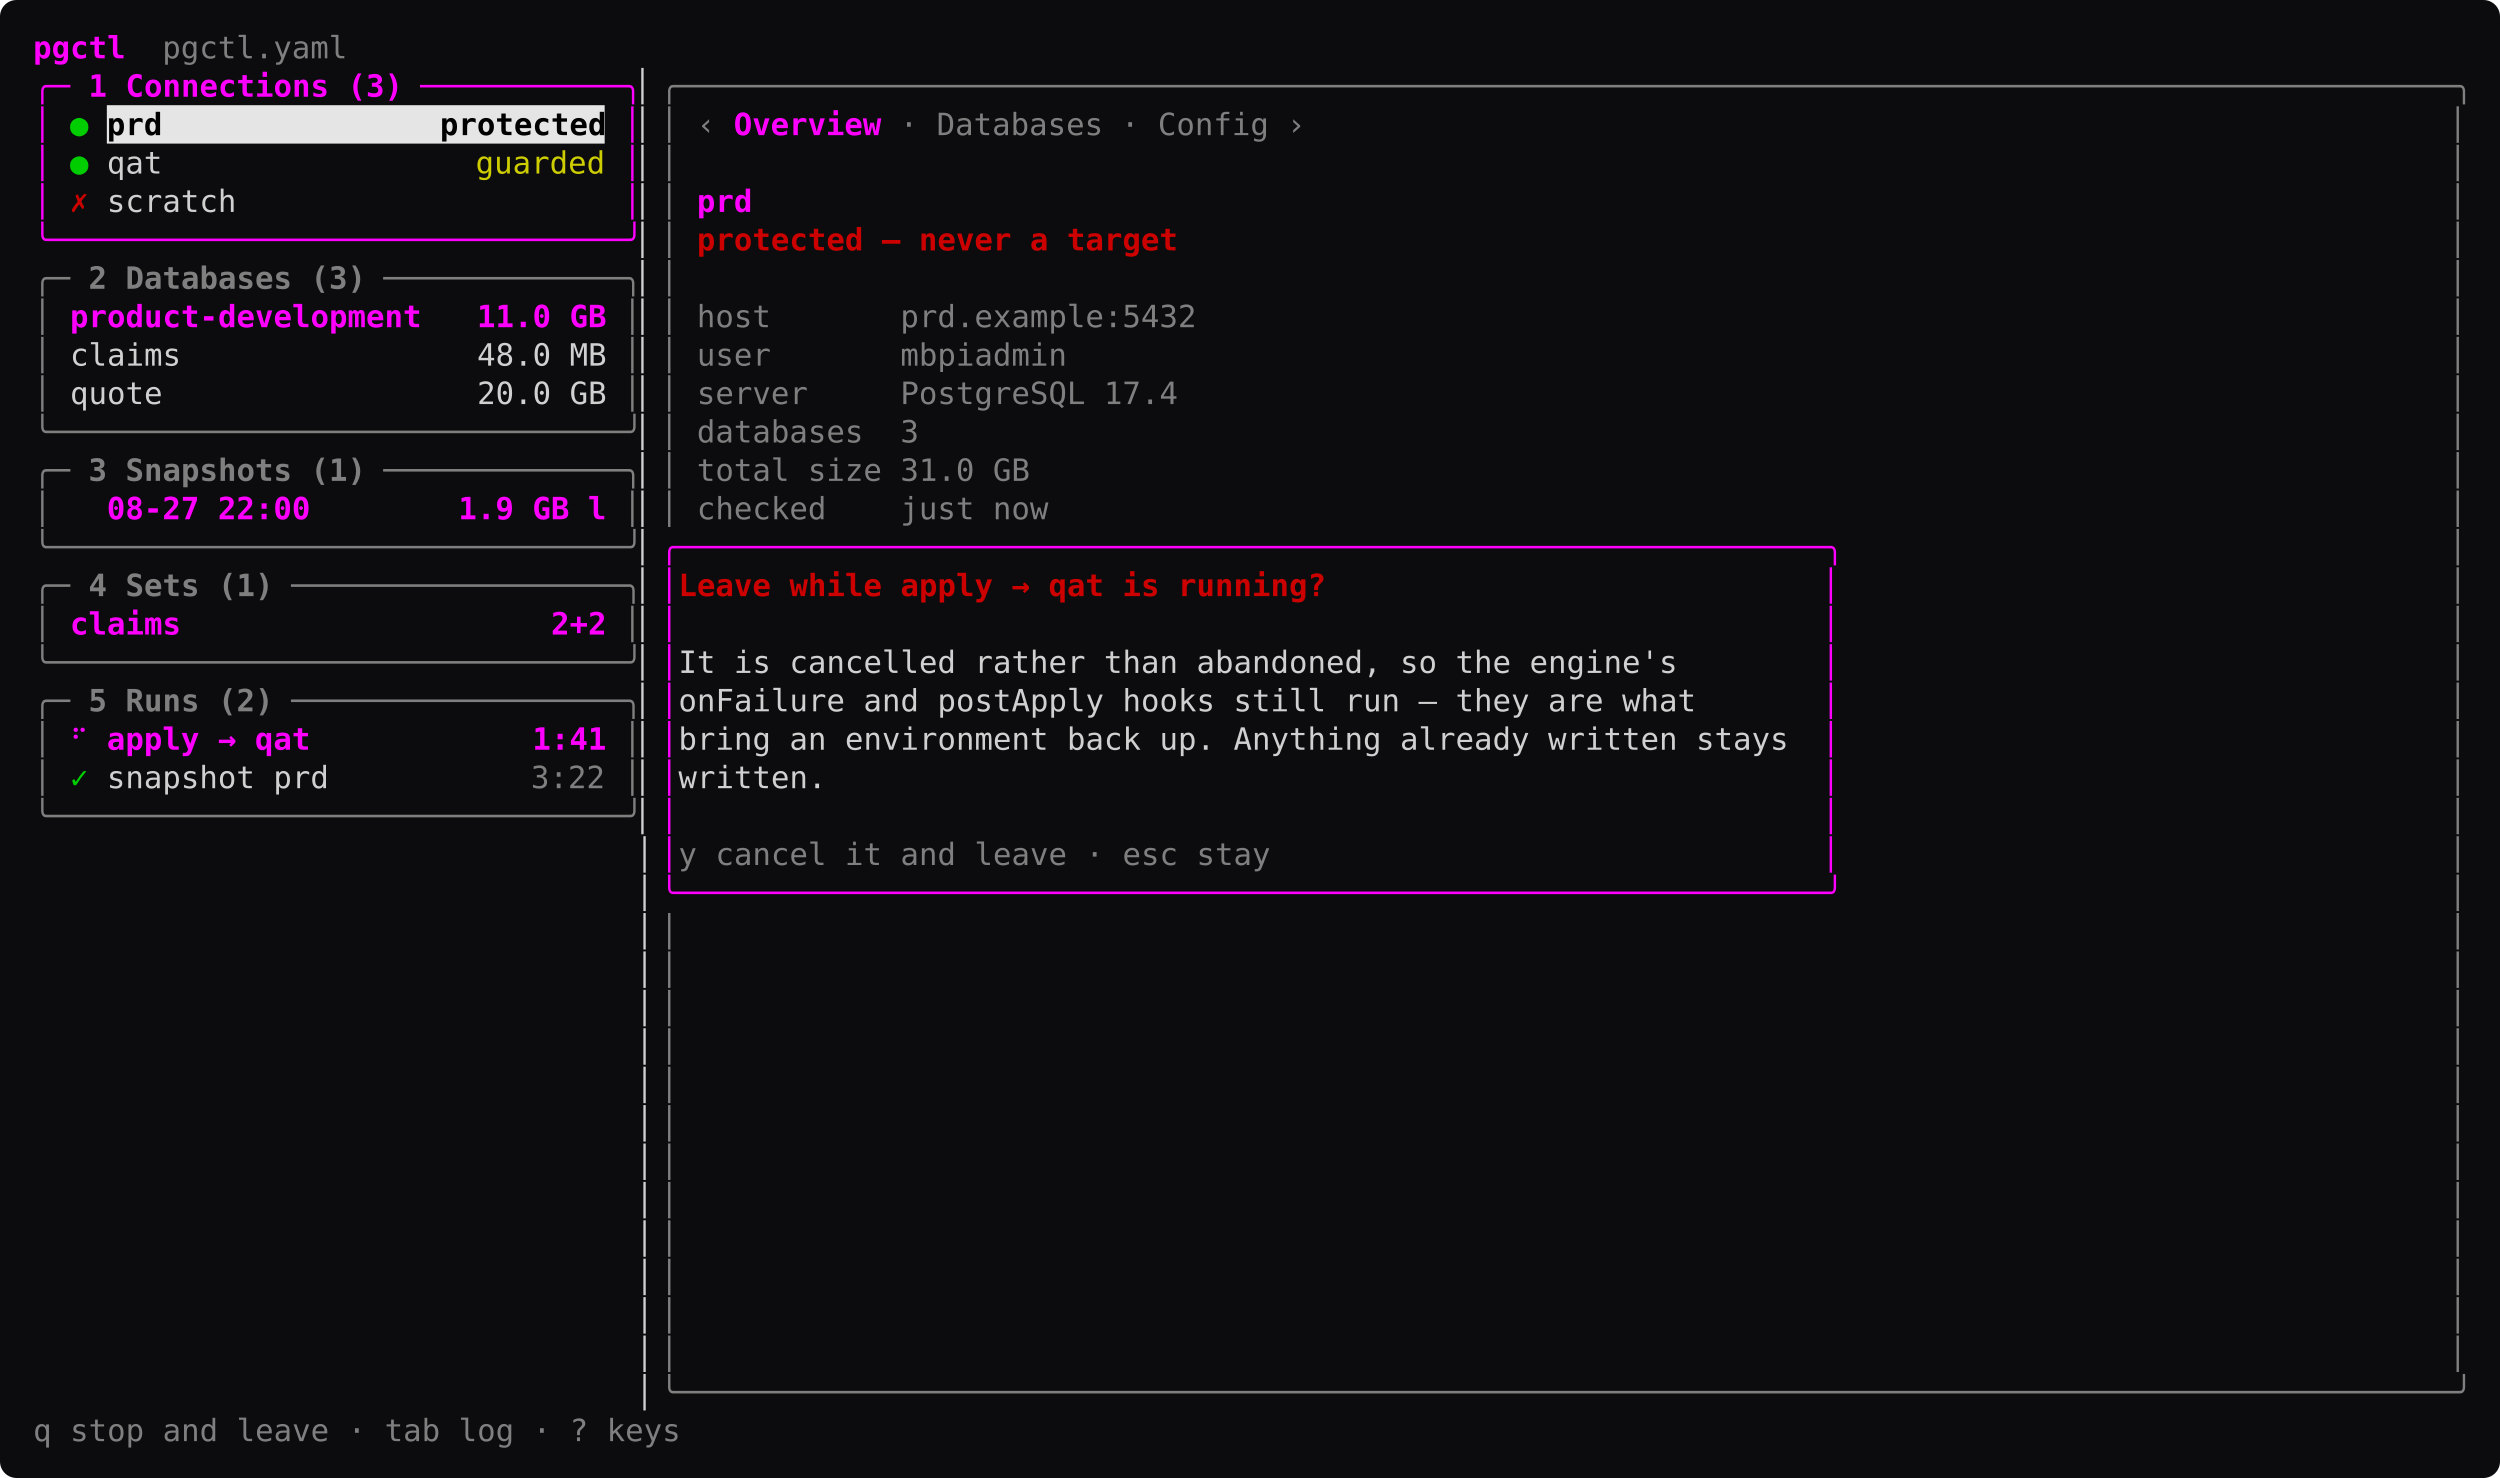
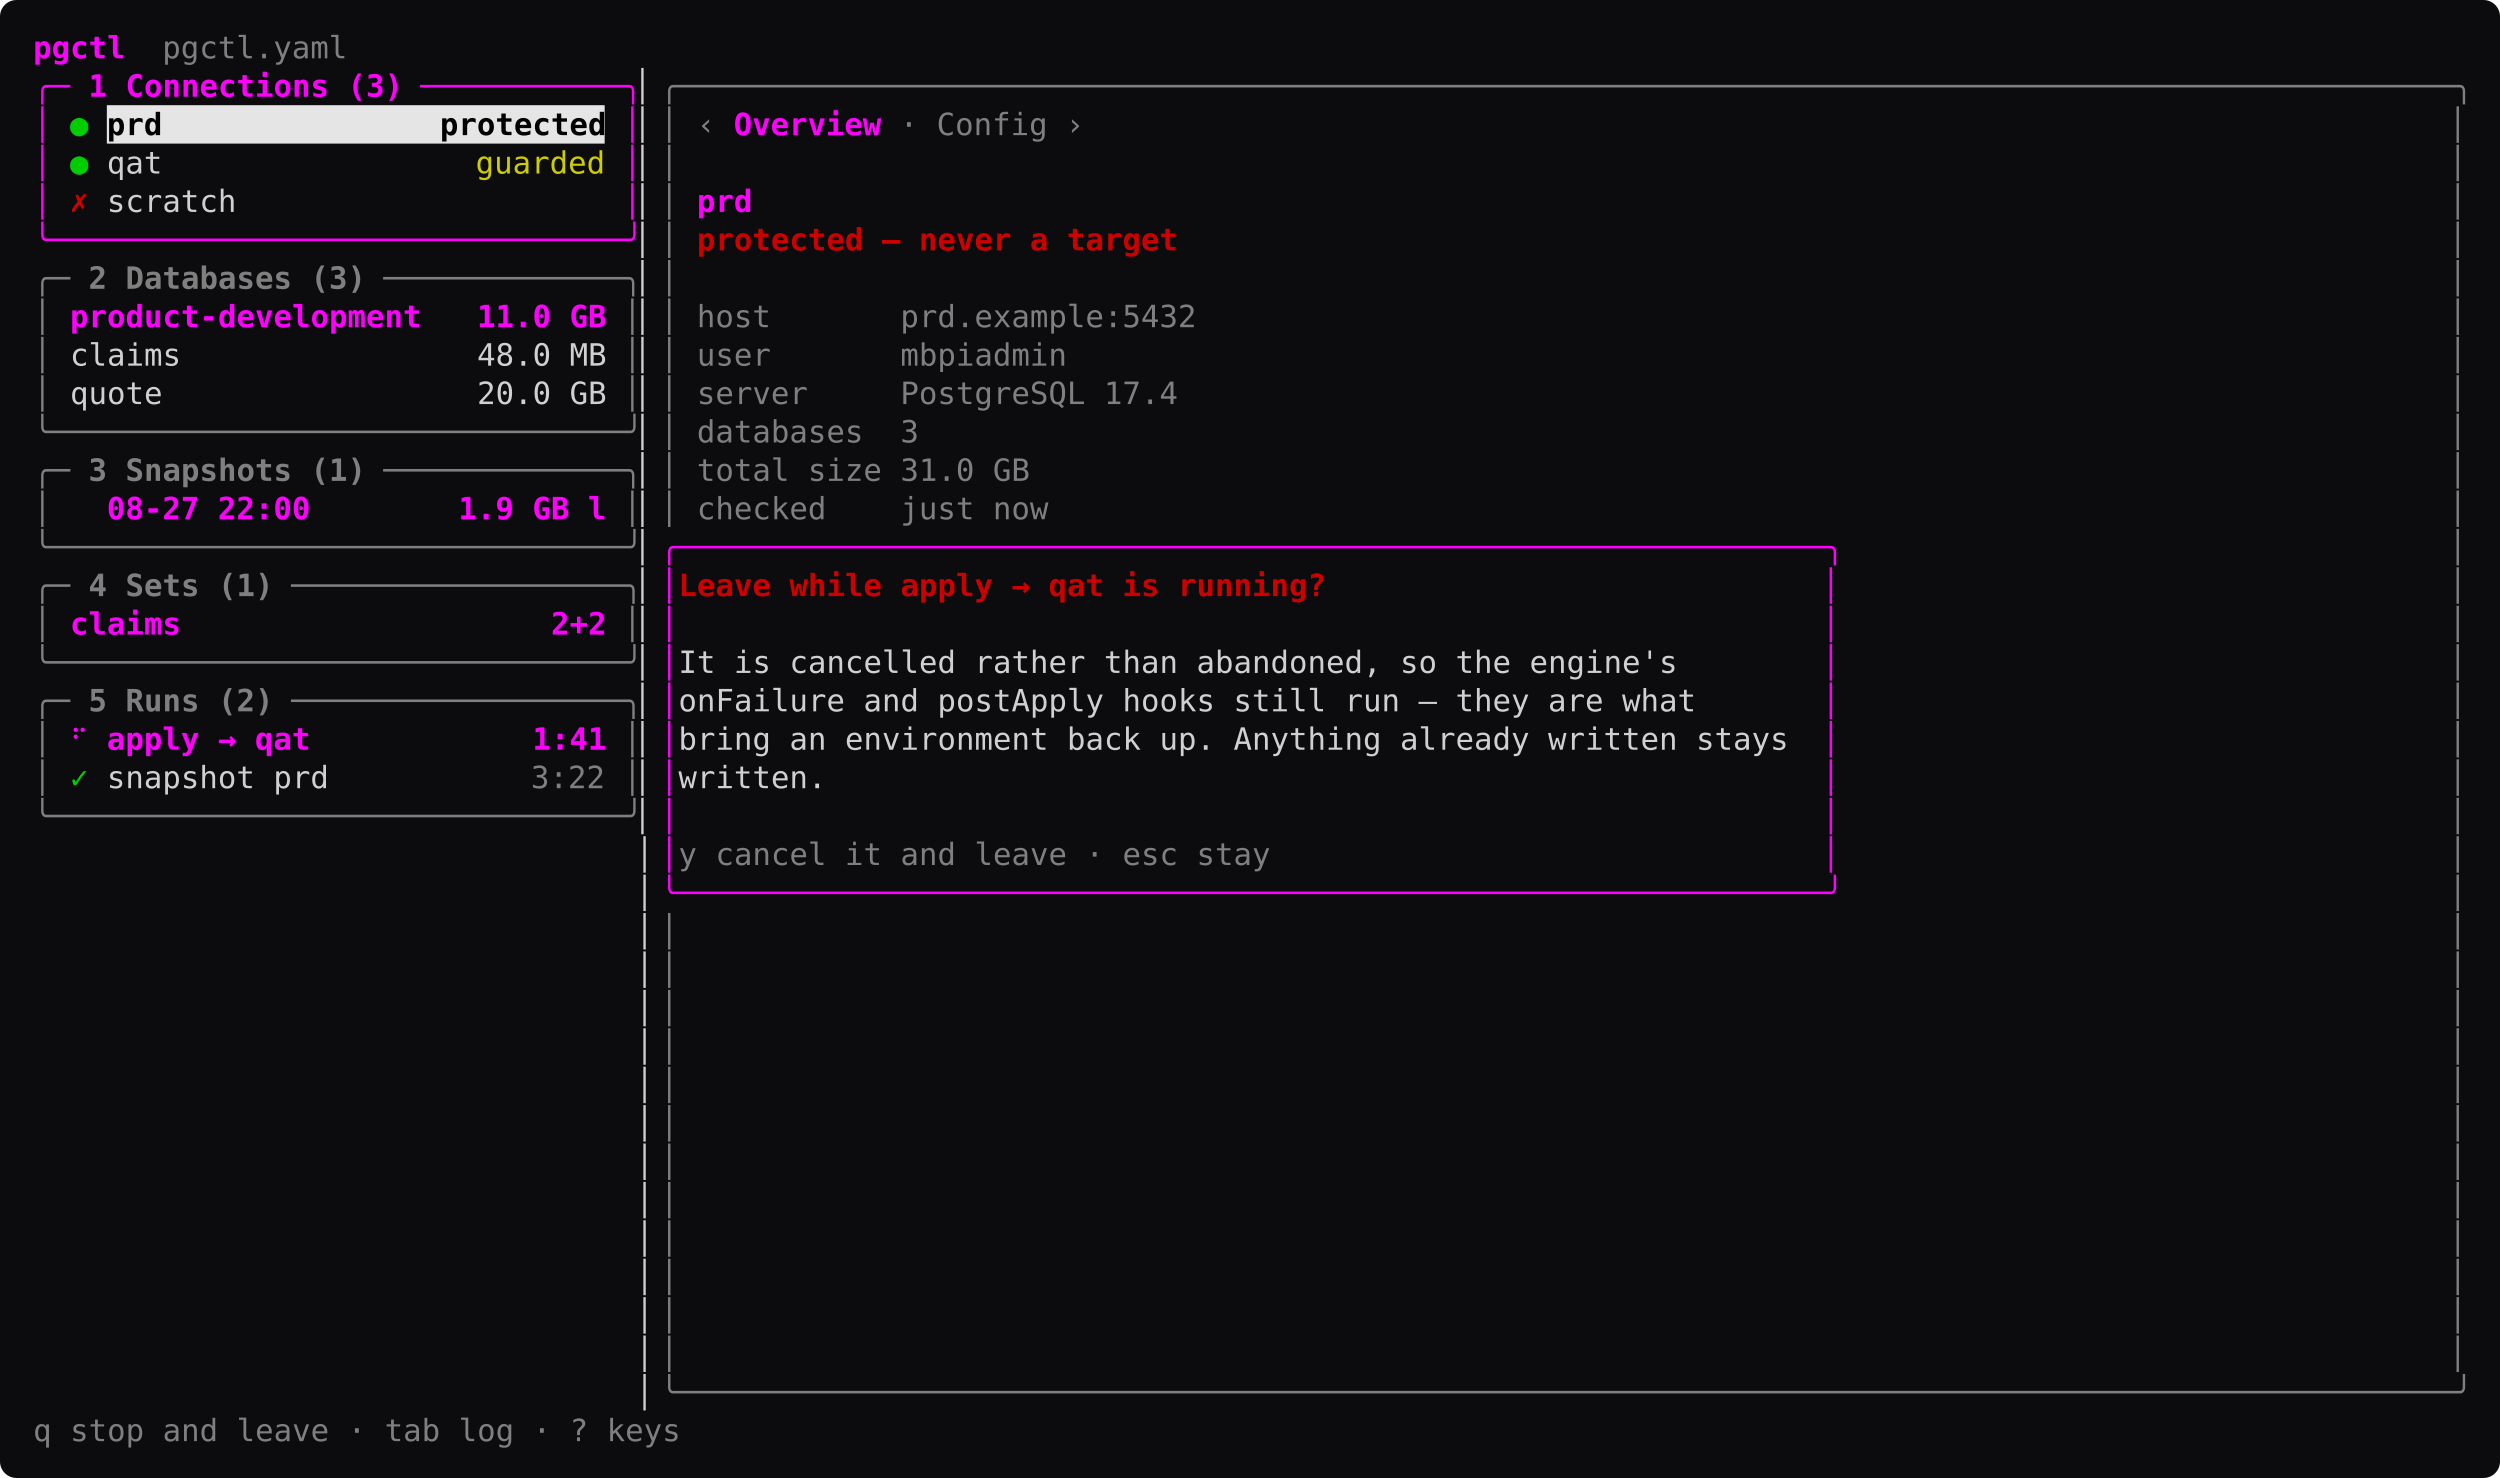
<svg xmlns="http://www.w3.org/2000/svg" width="1057.6" height="625.25" viewBox="0 0 1057.6 625.25" font-family="ui-monospace, 'SF Mono', SFMono-Regular, Menlo, Consolas, 'DejaVu Sans Mono', monospace" font-size="13" role="img">
  <rect width="1057.6" height="625.25" rx="7" fill="#0c0c0e" />
  <rect x="45.2" y="44.5" width="210.6" height="16.25" fill="#e5e5e5" />
  <text x="14" y="24.68" textLength="39" lengthAdjust="spacing" fill="#ff00ff" font-weight="600" xml:space="preserve">pgctl</text>
  <text x="53" y="24.68" textLength="93.6" lengthAdjust="spacing" fill="#7f7f7f" xml:space="preserve">  pgctl.yaml</text>
  <text x="14" y="40.92" textLength="15.6" lengthAdjust="spacing" fill="#ff00ff" xml:space="preserve">╭─</text>
  <text x="29.6" y="40.92" textLength="140.4" lengthAdjust="spacing" fill="#ff00ff" font-weight="600" xml:space="preserve"> 1 Connections (3)</text>
  <text x="177.8" y="40.92" textLength="93.6" lengthAdjust="spacing" fill="#ff00ff" xml:space="preserve">───────────╮</text>
  <text x="271.4" y="40.92" textLength="7.8" lengthAdjust="spacing" fill="#d0d0d0" xml:space="preserve">▏</text>
  <text x="279.2" y="40.92" textLength="764.4" lengthAdjust="spacing" fill="#7f7f7f" xml:space="preserve">╭────────────────────────────────────────────────────────────────────────────────────────────────╮</text>
  <text x="14" y="57.17" textLength="7.8" lengthAdjust="spacing" fill="#ff00ff" xml:space="preserve">│</text>
  <text x="29.6" y="57.17" textLength="7.8" lengthAdjust="spacing" fill="#00cd00" xml:space="preserve">●</text>
  <text x="45.2" y="57.17" textLength="210.6" lengthAdjust="spacing" fill="#000000" font-weight="600" xml:space="preserve">prd               protected</text>
  <text x="263.6" y="57.17" textLength="7.8" lengthAdjust="spacing" fill="#ff00ff" xml:space="preserve">│</text>
  <text x="271.4" y="57.17" textLength="7.8" lengthAdjust="spacing" fill="#d0d0d0" xml:space="preserve">▏</text>
  <text x="279.2" y="57.17" textLength="7.8" lengthAdjust="spacing" fill="#7f7f7f" xml:space="preserve">│</text>
  <text x="294.8" y="57.17" textLength="7.8" lengthAdjust="spacing" fill="#7f7f7f" xml:space="preserve">‹</text>
  <text x="310.4" y="57.17" textLength="7.8" lengthAdjust="spacing" fill="#ff00ff" font-weight="600" xml:space="preserve">O</text>
  <text x="318.2" y="57.17" textLength="7.8" lengthAdjust="spacing" fill="#ff00ff" font-weight="600" xml:space="preserve">v</text>
  <text x="326" y="57.17" textLength="7.8" lengthAdjust="spacing" fill="#ff00ff" font-weight="600" xml:space="preserve">e</text>
  <text x="333.8" y="57.17" textLength="7.8" lengthAdjust="spacing" fill="#ff00ff" font-weight="600" xml:space="preserve">r</text>
  <text x="341.6" y="57.17" textLength="7.8" lengthAdjust="spacing" fill="#ff00ff" font-weight="600" xml:space="preserve">v</text>
  <text x="349.4" y="57.17" textLength="7.8" lengthAdjust="spacing" fill="#ff00ff" font-weight="600" xml:space="preserve">i</text>
  <text x="357.2" y="57.17" textLength="7.8" lengthAdjust="spacing" fill="#ff00ff" font-weight="600" xml:space="preserve">e</text>
  <text x="365" y="57.17" textLength="7.8" lengthAdjust="spacing" fill="#ff00ff" font-weight="600" xml:space="preserve">w</text>
  <text x="380.6" y="57.17" textLength="7.8" lengthAdjust="spacing" fill="#7f7f7f" xml:space="preserve">·</text>
-   <text x="388.4" y="57.17" textLength="78" lengthAdjust="spacing" fill="#7f7f7f" xml:space="preserve"> Databases</text>
-   <text x="474.2" y="57.17" textLength="7.8" lengthAdjust="spacing" fill="#7f7f7f" xml:space="preserve">·</text>
-   <text x="482" y="57.17" textLength="54.6" lengthAdjust="spacing" fill="#7f7f7f" xml:space="preserve"> Config</text>
-   <text x="544.4" y="57.17" textLength="7.8" lengthAdjust="spacing" fill="#7f7f7f" xml:space="preserve">›</text>
+   <text x="388.4" y="57.17" textLength="54.6" lengthAdjust="spacing" fill="#7f7f7f" xml:space="preserve"> Config</text>
+   <text x="450.8" y="57.17" textLength="7.8" lengthAdjust="spacing" fill="#7f7f7f" xml:space="preserve">›</text>
  <text x="1035.8" y="57.17" textLength="7.8" lengthAdjust="spacing" fill="#7f7f7f" xml:space="preserve">│</text>
  <text x="14" y="73.42" textLength="7.8" lengthAdjust="spacing" fill="#ff00ff" xml:space="preserve">│</text>
  <text x="29.6" y="73.42" textLength="7.8" lengthAdjust="spacing" fill="#00cd00" xml:space="preserve">●</text>
  <text x="45.2" y="73.42" textLength="23.4" lengthAdjust="spacing" fill="#d0d0d0" xml:space="preserve">qat</text>
  <text x="201.2" y="73.42" textLength="54.6" lengthAdjust="spacing" fill="#cdcd00" xml:space="preserve">guarded</text>
  <text x="263.6" y="73.42" textLength="7.8" lengthAdjust="spacing" fill="#ff00ff" xml:space="preserve">│</text>
  <text x="271.4" y="73.42" textLength="7.8" lengthAdjust="spacing" fill="#d0d0d0" xml:space="preserve">▏</text>
  <text x="279.2" y="73.42" textLength="7.8" lengthAdjust="spacing" fill="#7f7f7f" xml:space="preserve">│</text>
  <text x="1035.8" y="73.42" textLength="7.8" lengthAdjust="spacing" fill="#7f7f7f" xml:space="preserve">│</text>
  <text x="14" y="89.67" textLength="7.8" lengthAdjust="spacing" fill="#ff00ff" xml:space="preserve">│</text>
  <text x="29.6" y="89.67" textLength="7.8" lengthAdjust="spacing" fill="#cd0000" font-weight="600" xml:space="preserve">✗</text>
  <text x="45.2" y="89.67" textLength="54.6" lengthAdjust="spacing" fill="#d0d0d0" xml:space="preserve">scratch</text>
  <text x="263.6" y="89.67" textLength="7.8" lengthAdjust="spacing" fill="#ff00ff" xml:space="preserve">│</text>
  <text x="271.4" y="89.67" textLength="7.8" lengthAdjust="spacing" fill="#d0d0d0" xml:space="preserve">▏</text>
  <text x="279.2" y="89.67" textLength="7.8" lengthAdjust="spacing" fill="#7f7f7f" xml:space="preserve">│</text>
  <text x="294.8" y="89.67" textLength="23.4" lengthAdjust="spacing" fill="#ff00ff" font-weight="600" xml:space="preserve">prd</text>
  <text x="1035.8" y="89.67" textLength="7.8" lengthAdjust="spacing" fill="#7f7f7f" xml:space="preserve">│</text>
  <text x="14" y="105.92" textLength="257.4" lengthAdjust="spacing" fill="#ff00ff" xml:space="preserve">╰───────────────────────────────╯</text>
  <text x="271.4" y="105.92" textLength="7.8" lengthAdjust="spacing" fill="#d0d0d0" xml:space="preserve">▏</text>
  <text x="279.2" y="105.92" textLength="7.8" lengthAdjust="spacing" fill="#7f7f7f" xml:space="preserve">│</text>
  <text x="294.8" y="105.92" textLength="202.8" lengthAdjust="spacing" fill="#cd0000" font-weight="600" xml:space="preserve">protected — never a target</text>
  <text x="1035.8" y="105.92" textLength="7.8" lengthAdjust="spacing" fill="#7f7f7f" xml:space="preserve">│</text>
  <text x="14" y="122.17" textLength="15.6" lengthAdjust="spacing" fill="#7f7f7f" xml:space="preserve">╭─</text>
  <text x="29.6" y="122.17" textLength="124.8" lengthAdjust="spacing" fill="#7f7f7f" font-weight="600" xml:space="preserve"> 2 Databases (3)</text>
  <text x="162.2" y="122.17" textLength="109.2" lengthAdjust="spacing" fill="#7f7f7f" xml:space="preserve">─────────────╮</text>
  <text x="271.4" y="122.17" textLength="7.8" lengthAdjust="spacing" fill="#d0d0d0" xml:space="preserve">▏</text>
  <text x="279.2" y="122.17" textLength="7.8" lengthAdjust="spacing" fill="#7f7f7f" xml:space="preserve">│</text>
  <text x="1035.8" y="122.17" textLength="7.8" lengthAdjust="spacing" fill="#7f7f7f" xml:space="preserve">│</text>
  <text x="14" y="138.43" textLength="7.8" lengthAdjust="spacing" fill="#7f7f7f" xml:space="preserve">│</text>
  <text x="29.6" y="138.43" textLength="226.2" lengthAdjust="spacing" fill="#ff00ff" font-weight="600" xml:space="preserve">product-development   11.0 GB</text>
  <text x="263.6" y="138.43" textLength="7.8" lengthAdjust="spacing" fill="#7f7f7f" xml:space="preserve">│</text>
  <text x="271.4" y="138.43" textLength="7.8" lengthAdjust="spacing" fill="#d0d0d0" xml:space="preserve">▏</text>
  <text x="279.2" y="138.43" textLength="7.8" lengthAdjust="spacing" fill="#7f7f7f" xml:space="preserve">│</text>
  <text x="294.8" y="138.43" textLength="210.6" lengthAdjust="spacing" fill="#7f7f7f" xml:space="preserve">host       prd.example:5432</text>
  <text x="1035.8" y="138.43" textLength="7.8" lengthAdjust="spacing" fill="#7f7f7f" xml:space="preserve">│</text>
  <text x="14" y="154.68" textLength="7.8" lengthAdjust="spacing" fill="#7f7f7f" xml:space="preserve">│</text>
  <text x="21.8" y="154.68" textLength="234" lengthAdjust="spacing" fill="#d0d0d0" xml:space="preserve"> claims                48.0 MB</text>
  <text x="263.6" y="154.68" textLength="7.8" lengthAdjust="spacing" fill="#7f7f7f" xml:space="preserve">│</text>
  <text x="271.4" y="154.68" textLength="7.8" lengthAdjust="spacing" fill="#d0d0d0" xml:space="preserve">▏</text>
  <text x="279.2" y="154.68" textLength="7.8" lengthAdjust="spacing" fill="#7f7f7f" xml:space="preserve">│</text>
  <text x="294.8" y="154.68" textLength="156" lengthAdjust="spacing" fill="#7f7f7f" xml:space="preserve">user       mbpiadmin</text>
  <text x="1035.8" y="154.68" textLength="7.8" lengthAdjust="spacing" fill="#7f7f7f" xml:space="preserve">│</text>
  <text x="14" y="170.93" textLength="7.8" lengthAdjust="spacing" fill="#7f7f7f" xml:space="preserve">│</text>
  <text x="21.8" y="170.93" textLength="234" lengthAdjust="spacing" fill="#d0d0d0" xml:space="preserve"> quote                 20.0 GB</text>
  <text x="263.6" y="170.93" textLength="7.8" lengthAdjust="spacing" fill="#7f7f7f" xml:space="preserve">│</text>
  <text x="271.4" y="170.93" textLength="7.8" lengthAdjust="spacing" fill="#d0d0d0" xml:space="preserve">▏</text>
  <text x="279.2" y="170.93" textLength="7.8" lengthAdjust="spacing" fill="#7f7f7f" xml:space="preserve">│</text>
  <text x="294.8" y="170.93" textLength="202.8" lengthAdjust="spacing" fill="#7f7f7f" xml:space="preserve">server     PostgreSQL 17.4</text>
  <text x="1035.8" y="170.93" textLength="7.8" lengthAdjust="spacing" fill="#7f7f7f" xml:space="preserve">│</text>
  <text x="14" y="187.18" textLength="257.4" lengthAdjust="spacing" fill="#7f7f7f" xml:space="preserve">╰───────────────────────────────╯</text>
  <text x="271.4" y="187.18" textLength="7.8" lengthAdjust="spacing" fill="#d0d0d0" xml:space="preserve">▏</text>
  <text x="279.2" y="187.18" textLength="7.8" lengthAdjust="spacing" fill="#7f7f7f" xml:space="preserve">│</text>
  <text x="294.8" y="187.18" textLength="93.6" lengthAdjust="spacing" fill="#7f7f7f" xml:space="preserve">databases  3</text>
  <text x="1035.8" y="187.18" textLength="7.8" lengthAdjust="spacing" fill="#7f7f7f" xml:space="preserve">│</text>
  <text x="14" y="203.43" textLength="15.6" lengthAdjust="spacing" fill="#7f7f7f" xml:space="preserve">╭─</text>
  <text x="29.6" y="203.43" textLength="124.8" lengthAdjust="spacing" fill="#7f7f7f" font-weight="600" xml:space="preserve"> 3 Snapshots (1)</text>
  <text x="162.2" y="203.43" textLength="109.2" lengthAdjust="spacing" fill="#7f7f7f" xml:space="preserve">─────────────╮</text>
  <text x="271.4" y="203.43" textLength="7.8" lengthAdjust="spacing" fill="#d0d0d0" xml:space="preserve">▏</text>
  <text x="279.2" y="203.43" textLength="7.8" lengthAdjust="spacing" fill="#7f7f7f" xml:space="preserve">│</text>
  <text x="294.8" y="203.43" textLength="140.4" lengthAdjust="spacing" fill="#7f7f7f" xml:space="preserve">total size 31.0 GB</text>
  <text x="1035.8" y="203.43" textLength="7.8" lengthAdjust="spacing" fill="#7f7f7f" xml:space="preserve">│</text>
  <text x="14" y="219.68" textLength="7.8" lengthAdjust="spacing" fill="#7f7f7f" xml:space="preserve">│</text>
  <text x="45.2" y="219.68" textLength="210.6" lengthAdjust="spacing" fill="#ff00ff" font-weight="600" xml:space="preserve">08-27 22:00        1.9 GB l</text>
  <text x="263.6" y="219.68" textLength="7.8" lengthAdjust="spacing" fill="#7f7f7f" xml:space="preserve">│</text>
  <text x="271.4" y="219.68" textLength="7.8" lengthAdjust="spacing" fill="#d0d0d0" xml:space="preserve">▏</text>
  <text x="279.2" y="219.68" textLength="7.8" lengthAdjust="spacing" fill="#7f7f7f" xml:space="preserve">│</text>
  <text x="294.8" y="219.68" textLength="148.2" lengthAdjust="spacing" fill="#7f7f7f" xml:space="preserve">checked    just now</text>
  <text x="1035.8" y="219.68" textLength="7.8" lengthAdjust="spacing" fill="#7f7f7f" xml:space="preserve">│</text>
  <text x="14" y="235.93" textLength="257.4" lengthAdjust="spacing" fill="#7f7f7f" xml:space="preserve">╰───────────────────────────────╯</text>
  <text x="271.4" y="235.93" textLength="7.8" lengthAdjust="spacing" fill="#d0d0d0" xml:space="preserve">▏</text>
  <text x="279.2" y="235.93" textLength="499.2" lengthAdjust="spacing" fill="#ff00ff" xml:space="preserve">╭──────────────────────────────────────────────────────────────╮</text>
  <text x="1035.8" y="235.93" textLength="7.8" lengthAdjust="spacing" fill="#7f7f7f" xml:space="preserve">│</text>
  <text x="14" y="252.18" textLength="15.6" lengthAdjust="spacing" fill="#7f7f7f" xml:space="preserve">╭─</text>
  <text x="29.6" y="252.18" textLength="85.8" lengthAdjust="spacing" fill="#7f7f7f" font-weight="600" xml:space="preserve"> 4 Sets (1)</text>
  <text x="123.2" y="252.18" textLength="148.2" lengthAdjust="spacing" fill="#7f7f7f" xml:space="preserve">──────────────────╮</text>
  <text x="271.4" y="252.18" textLength="7.8" lengthAdjust="spacing" fill="#d0d0d0" xml:space="preserve">▏</text>
  <text x="279.2" y="252.18" textLength="7.8" lengthAdjust="spacing" fill="#ff00ff" xml:space="preserve">│</text>
  <text x="287" y="252.18" textLength="273" lengthAdjust="spacing" fill="#cd0000" font-weight="600" xml:space="preserve">Leave while apply → qat is running?</text>
  <text x="770.6" y="252.18" textLength="7.8" lengthAdjust="spacing" fill="#ff00ff" xml:space="preserve">│</text>
  <text x="1035.8" y="252.18" textLength="7.8" lengthAdjust="spacing" fill="#7f7f7f" xml:space="preserve">│</text>
  <text x="14" y="268.43" textLength="7.8" lengthAdjust="spacing" fill="#7f7f7f" xml:space="preserve">│</text>
  <text x="29.6" y="268.43" textLength="226.2" lengthAdjust="spacing" fill="#ff00ff" font-weight="600" xml:space="preserve">claims                    2+2</text>
  <text x="263.6" y="268.43" textLength="7.8" lengthAdjust="spacing" fill="#7f7f7f" xml:space="preserve">│</text>
  <text x="271.4" y="268.43" textLength="7.8" lengthAdjust="spacing" fill="#d0d0d0" xml:space="preserve">▏</text>
  <text x="279.2" y="268.43" textLength="7.8" lengthAdjust="spacing" fill="#ff00ff" xml:space="preserve">│</text>
  <text x="770.6" y="268.43" textLength="7.8" lengthAdjust="spacing" fill="#ff00ff" xml:space="preserve">│</text>
  <text x="1035.8" y="268.43" textLength="7.8" lengthAdjust="spacing" fill="#7f7f7f" xml:space="preserve">│</text>
  <text x="14" y="284.68" textLength="257.4" lengthAdjust="spacing" fill="#7f7f7f" xml:space="preserve">╰───────────────────────────────╯</text>
  <text x="271.4" y="284.68" textLength="7.8" lengthAdjust="spacing" fill="#d0d0d0" xml:space="preserve">▏</text>
  <text x="279.2" y="284.68" textLength="7.8" lengthAdjust="spacing" fill="#ff00ff" xml:space="preserve">│</text>
  <text x="287" y="284.68" textLength="421.2" lengthAdjust="spacing" fill="#d0d0d0" xml:space="preserve">It is cancelled rather than abandoned, so the engine's</text>
  <text x="770.6" y="284.68" textLength="7.8" lengthAdjust="spacing" fill="#ff00ff" xml:space="preserve">│</text>
  <text x="1035.8" y="284.68" textLength="7.8" lengthAdjust="spacing" fill="#7f7f7f" xml:space="preserve">│</text>
  <text x="14" y="300.93" textLength="15.6" lengthAdjust="spacing" fill="#7f7f7f" xml:space="preserve">╭─</text>
  <text x="29.6" y="300.93" textLength="85.8" lengthAdjust="spacing" fill="#7f7f7f" font-weight="600" xml:space="preserve"> 5 Runs (2)</text>
  <text x="123.2" y="300.93" textLength="148.2" lengthAdjust="spacing" fill="#7f7f7f" xml:space="preserve">──────────────────╮</text>
  <text x="271.4" y="300.93" textLength="7.8" lengthAdjust="spacing" fill="#d0d0d0" xml:space="preserve">▏</text>
  <text x="279.2" y="300.93" textLength="7.8" lengthAdjust="spacing" fill="#ff00ff" xml:space="preserve">│</text>
  <text x="287" y="300.93" textLength="429" lengthAdjust="spacing" fill="#d0d0d0" xml:space="preserve">onFailure and postApply hooks still run — they are what</text>
  <text x="770.6" y="300.93" textLength="7.8" lengthAdjust="spacing" fill="#ff00ff" xml:space="preserve">│</text>
  <text x="1035.8" y="300.93" textLength="7.8" lengthAdjust="spacing" fill="#7f7f7f" xml:space="preserve">│</text>
  <text x="14" y="317.18" textLength="7.8" lengthAdjust="spacing" fill="#7f7f7f" xml:space="preserve">│</text>
  <text x="29.6" y="317.18" textLength="7.8" lengthAdjust="spacing" fill="#ff00ff" xml:space="preserve">⠋</text>
  <text x="45.2" y="317.18" textLength="210.6" lengthAdjust="spacing" fill="#ff00ff" font-weight="600" xml:space="preserve">apply → qat            1:41</text>
  <text x="263.6" y="317.18" textLength="7.8" lengthAdjust="spacing" fill="#7f7f7f" xml:space="preserve">│</text>
  <text x="271.4" y="317.18" textLength="7.8" lengthAdjust="spacing" fill="#d0d0d0" xml:space="preserve">▏</text>
  <text x="279.2" y="317.18" textLength="7.8" lengthAdjust="spacing" fill="#ff00ff" xml:space="preserve">│</text>
  <text x="287" y="317.18" textLength="468" lengthAdjust="spacing" fill="#d0d0d0" xml:space="preserve">bring an environment back up. Anything already written stays</text>
  <text x="770.6" y="317.18" textLength="7.8" lengthAdjust="spacing" fill="#ff00ff" xml:space="preserve">│</text>
  <text x="1035.8" y="317.18" textLength="7.8" lengthAdjust="spacing" fill="#7f7f7f" xml:space="preserve">│</text>
  <text x="14" y="333.43" textLength="7.8" lengthAdjust="spacing" fill="#7f7f7f" xml:space="preserve">│</text>
  <text x="29.6" y="333.43" textLength="7.8" lengthAdjust="spacing" fill="#00cd00" xml:space="preserve">✓</text>
  <text x="45.2" y="333.43" textLength="93.6" lengthAdjust="spacing" fill="#d0d0d0" xml:space="preserve">snapshot prd</text>
  <text x="224.6" y="333.43" textLength="31.2" lengthAdjust="spacing" fill="#7f7f7f" xml:space="preserve">3:22</text>
  <text x="263.6" y="333.43" textLength="7.8" lengthAdjust="spacing" fill="#7f7f7f" xml:space="preserve">│</text>
  <text x="271.4" y="333.43" textLength="7.8" lengthAdjust="spacing" fill="#d0d0d0" xml:space="preserve">▏</text>
  <text x="279.2" y="333.43" textLength="7.8" lengthAdjust="spacing" fill="#ff00ff" xml:space="preserve">│</text>
  <text x="287" y="333.43" textLength="62.4" lengthAdjust="spacing" fill="#d0d0d0" xml:space="preserve">written.</text>
  <text x="770.6" y="333.43" textLength="7.8" lengthAdjust="spacing" fill="#ff00ff" xml:space="preserve">│</text>
  <text x="1035.8" y="333.43" textLength="7.8" lengthAdjust="spacing" fill="#7f7f7f" xml:space="preserve">│</text>
  <text x="14" y="349.68" textLength="257.4" lengthAdjust="spacing" fill="#7f7f7f" xml:space="preserve">╰───────────────────────────────╯</text>
  <text x="271.4" y="349.68" textLength="7.8" lengthAdjust="spacing" fill="#d0d0d0" xml:space="preserve">▏</text>
  <text x="279.2" y="349.68" textLength="7.8" lengthAdjust="spacing" fill="#ff00ff" xml:space="preserve">│</text>
  <text x="770.6" y="349.68" textLength="7.8" lengthAdjust="spacing" fill="#ff00ff" xml:space="preserve">│</text>
  <text x="1035.8" y="349.68" textLength="7.8" lengthAdjust="spacing" fill="#7f7f7f" xml:space="preserve">│</text>
  <text x="14" y="365.93" textLength="265.2" lengthAdjust="spacing" fill="#d0d0d0" xml:space="preserve">                                 ▏</text>
  <text x="279.2" y="365.93" textLength="7.8" lengthAdjust="spacing" fill="#ff00ff" xml:space="preserve">│</text>
  <text x="287" y="365.93" textLength="249.6" lengthAdjust="spacing" fill="#7f7f7f" xml:space="preserve">y cancel it and leave · esc stay</text>
  <text x="770.6" y="365.93" textLength="7.8" lengthAdjust="spacing" fill="#ff00ff" xml:space="preserve">│</text>
  <text x="1035.8" y="365.93" textLength="7.8" lengthAdjust="spacing" fill="#7f7f7f" xml:space="preserve">│</text>
  <text x="14" y="382.18" textLength="265.2" lengthAdjust="spacing" fill="#d0d0d0" xml:space="preserve">                                 ▏</text>
  <text x="279.2" y="382.18" textLength="499.2" lengthAdjust="spacing" fill="#ff00ff" xml:space="preserve">╰──────────────────────────────────────────────────────────────╯</text>
  <text x="1035.8" y="382.18" textLength="7.8" lengthAdjust="spacing" fill="#7f7f7f" xml:space="preserve">│</text>
  <text x="14" y="398.43" textLength="265.2" lengthAdjust="spacing" fill="#d0d0d0" xml:space="preserve">                                 ▏</text>
  <text x="279.2" y="398.43" textLength="7.8" lengthAdjust="spacing" fill="#7f7f7f" xml:space="preserve">│</text>
  <text x="1035.8" y="398.43" textLength="7.8" lengthAdjust="spacing" fill="#7f7f7f" xml:space="preserve">│</text>
  <text x="14" y="414.68" textLength="265.2" lengthAdjust="spacing" fill="#d0d0d0" xml:space="preserve">                                 ▏</text>
  <text x="279.2" y="414.68" textLength="7.8" lengthAdjust="spacing" fill="#7f7f7f" xml:space="preserve">│</text>
  <text x="1035.8" y="414.68" textLength="7.8" lengthAdjust="spacing" fill="#7f7f7f" xml:space="preserve">│</text>
  <text x="14" y="430.93" textLength="265.2" lengthAdjust="spacing" fill="#d0d0d0" xml:space="preserve">                                 ▏</text>
  <text x="279.2" y="430.93" textLength="7.8" lengthAdjust="spacing" fill="#7f7f7f" xml:space="preserve">│</text>
  <text x="1035.8" y="430.93" textLength="7.8" lengthAdjust="spacing" fill="#7f7f7f" xml:space="preserve">│</text>
  <text x="14" y="447.18" textLength="265.2" lengthAdjust="spacing" fill="#d0d0d0" xml:space="preserve">                                 ▏</text>
  <text x="279.2" y="447.18" textLength="7.8" lengthAdjust="spacing" fill="#7f7f7f" xml:space="preserve">│</text>
  <text x="1035.8" y="447.18" textLength="7.8" lengthAdjust="spacing" fill="#7f7f7f" xml:space="preserve">│</text>
  <text x="14" y="463.43" textLength="265.2" lengthAdjust="spacing" fill="#d0d0d0" xml:space="preserve">                                 ▏</text>
  <text x="279.2" y="463.43" textLength="7.8" lengthAdjust="spacing" fill="#7f7f7f" xml:space="preserve">│</text>
  <text x="1035.8" y="463.43" textLength="7.8" lengthAdjust="spacing" fill="#7f7f7f" xml:space="preserve">│</text>
  <text x="14" y="479.68" textLength="265.2" lengthAdjust="spacing" fill="#d0d0d0" xml:space="preserve">                                 ▏</text>
  <text x="279.2" y="479.68" textLength="7.8" lengthAdjust="spacing" fill="#7f7f7f" xml:space="preserve">│</text>
  <text x="1035.8" y="479.68" textLength="7.8" lengthAdjust="spacing" fill="#7f7f7f" xml:space="preserve">│</text>
  <text x="14" y="495.93" textLength="265.2" lengthAdjust="spacing" fill="#d0d0d0" xml:space="preserve">                                 ▏</text>
  <text x="279.2" y="495.93" textLength="7.8" lengthAdjust="spacing" fill="#7f7f7f" xml:space="preserve">│</text>
  <text x="1035.8" y="495.93" textLength="7.8" lengthAdjust="spacing" fill="#7f7f7f" xml:space="preserve">│</text>
  <text x="14" y="512.17" textLength="265.2" lengthAdjust="spacing" fill="#d0d0d0" xml:space="preserve">                                 ▏</text>
  <text x="279.2" y="512.17" textLength="7.8" lengthAdjust="spacing" fill="#7f7f7f" xml:space="preserve">│</text>
  <text x="1035.8" y="512.17" textLength="7.8" lengthAdjust="spacing" fill="#7f7f7f" xml:space="preserve">│</text>
  <text x="14" y="528.42" textLength="265.2" lengthAdjust="spacing" fill="#d0d0d0" xml:space="preserve">                                 ▏</text>
  <text x="279.2" y="528.42" textLength="7.8" lengthAdjust="spacing" fill="#7f7f7f" xml:space="preserve">│</text>
  <text x="1035.8" y="528.42" textLength="7.8" lengthAdjust="spacing" fill="#7f7f7f" xml:space="preserve">│</text>
  <text x="14" y="544.67" textLength="265.2" lengthAdjust="spacing" fill="#d0d0d0" xml:space="preserve">                                 ▏</text>
  <text x="279.2" y="544.67" textLength="7.8" lengthAdjust="spacing" fill="#7f7f7f" xml:space="preserve">│</text>
  <text x="1035.8" y="544.67" textLength="7.8" lengthAdjust="spacing" fill="#7f7f7f" xml:space="preserve">│</text>
  <text x="14" y="560.92" textLength="265.2" lengthAdjust="spacing" fill="#d0d0d0" xml:space="preserve">                                 ▏</text>
  <text x="279.2" y="560.92" textLength="7.8" lengthAdjust="spacing" fill="#7f7f7f" xml:space="preserve">│</text>
  <text x="1035.8" y="560.92" textLength="7.8" lengthAdjust="spacing" fill="#7f7f7f" xml:space="preserve">│</text>
  <text x="14" y="577.17" textLength="265.2" lengthAdjust="spacing" fill="#d0d0d0" xml:space="preserve">                                 ▏</text>
  <text x="279.2" y="577.17" textLength="7.8" lengthAdjust="spacing" fill="#7f7f7f" xml:space="preserve">│</text>
  <text x="1035.8" y="577.17" textLength="7.8" lengthAdjust="spacing" fill="#7f7f7f" xml:space="preserve">│</text>
  <text x="14" y="593.42" textLength="265.2" lengthAdjust="spacing" fill="#d0d0d0" xml:space="preserve">                                 ▏</text>
  <text x="279.2" y="593.42" textLength="764.4" lengthAdjust="spacing" fill="#7f7f7f" xml:space="preserve">╰────────────────────────────────────────────────────────────────────────────────────────────────╯</text>
  <text x="14" y="609.67" textLength="273" lengthAdjust="spacing" fill="#7f7f7f" xml:space="preserve">q stop and leave · tab log · ? keys</text>
</svg>
